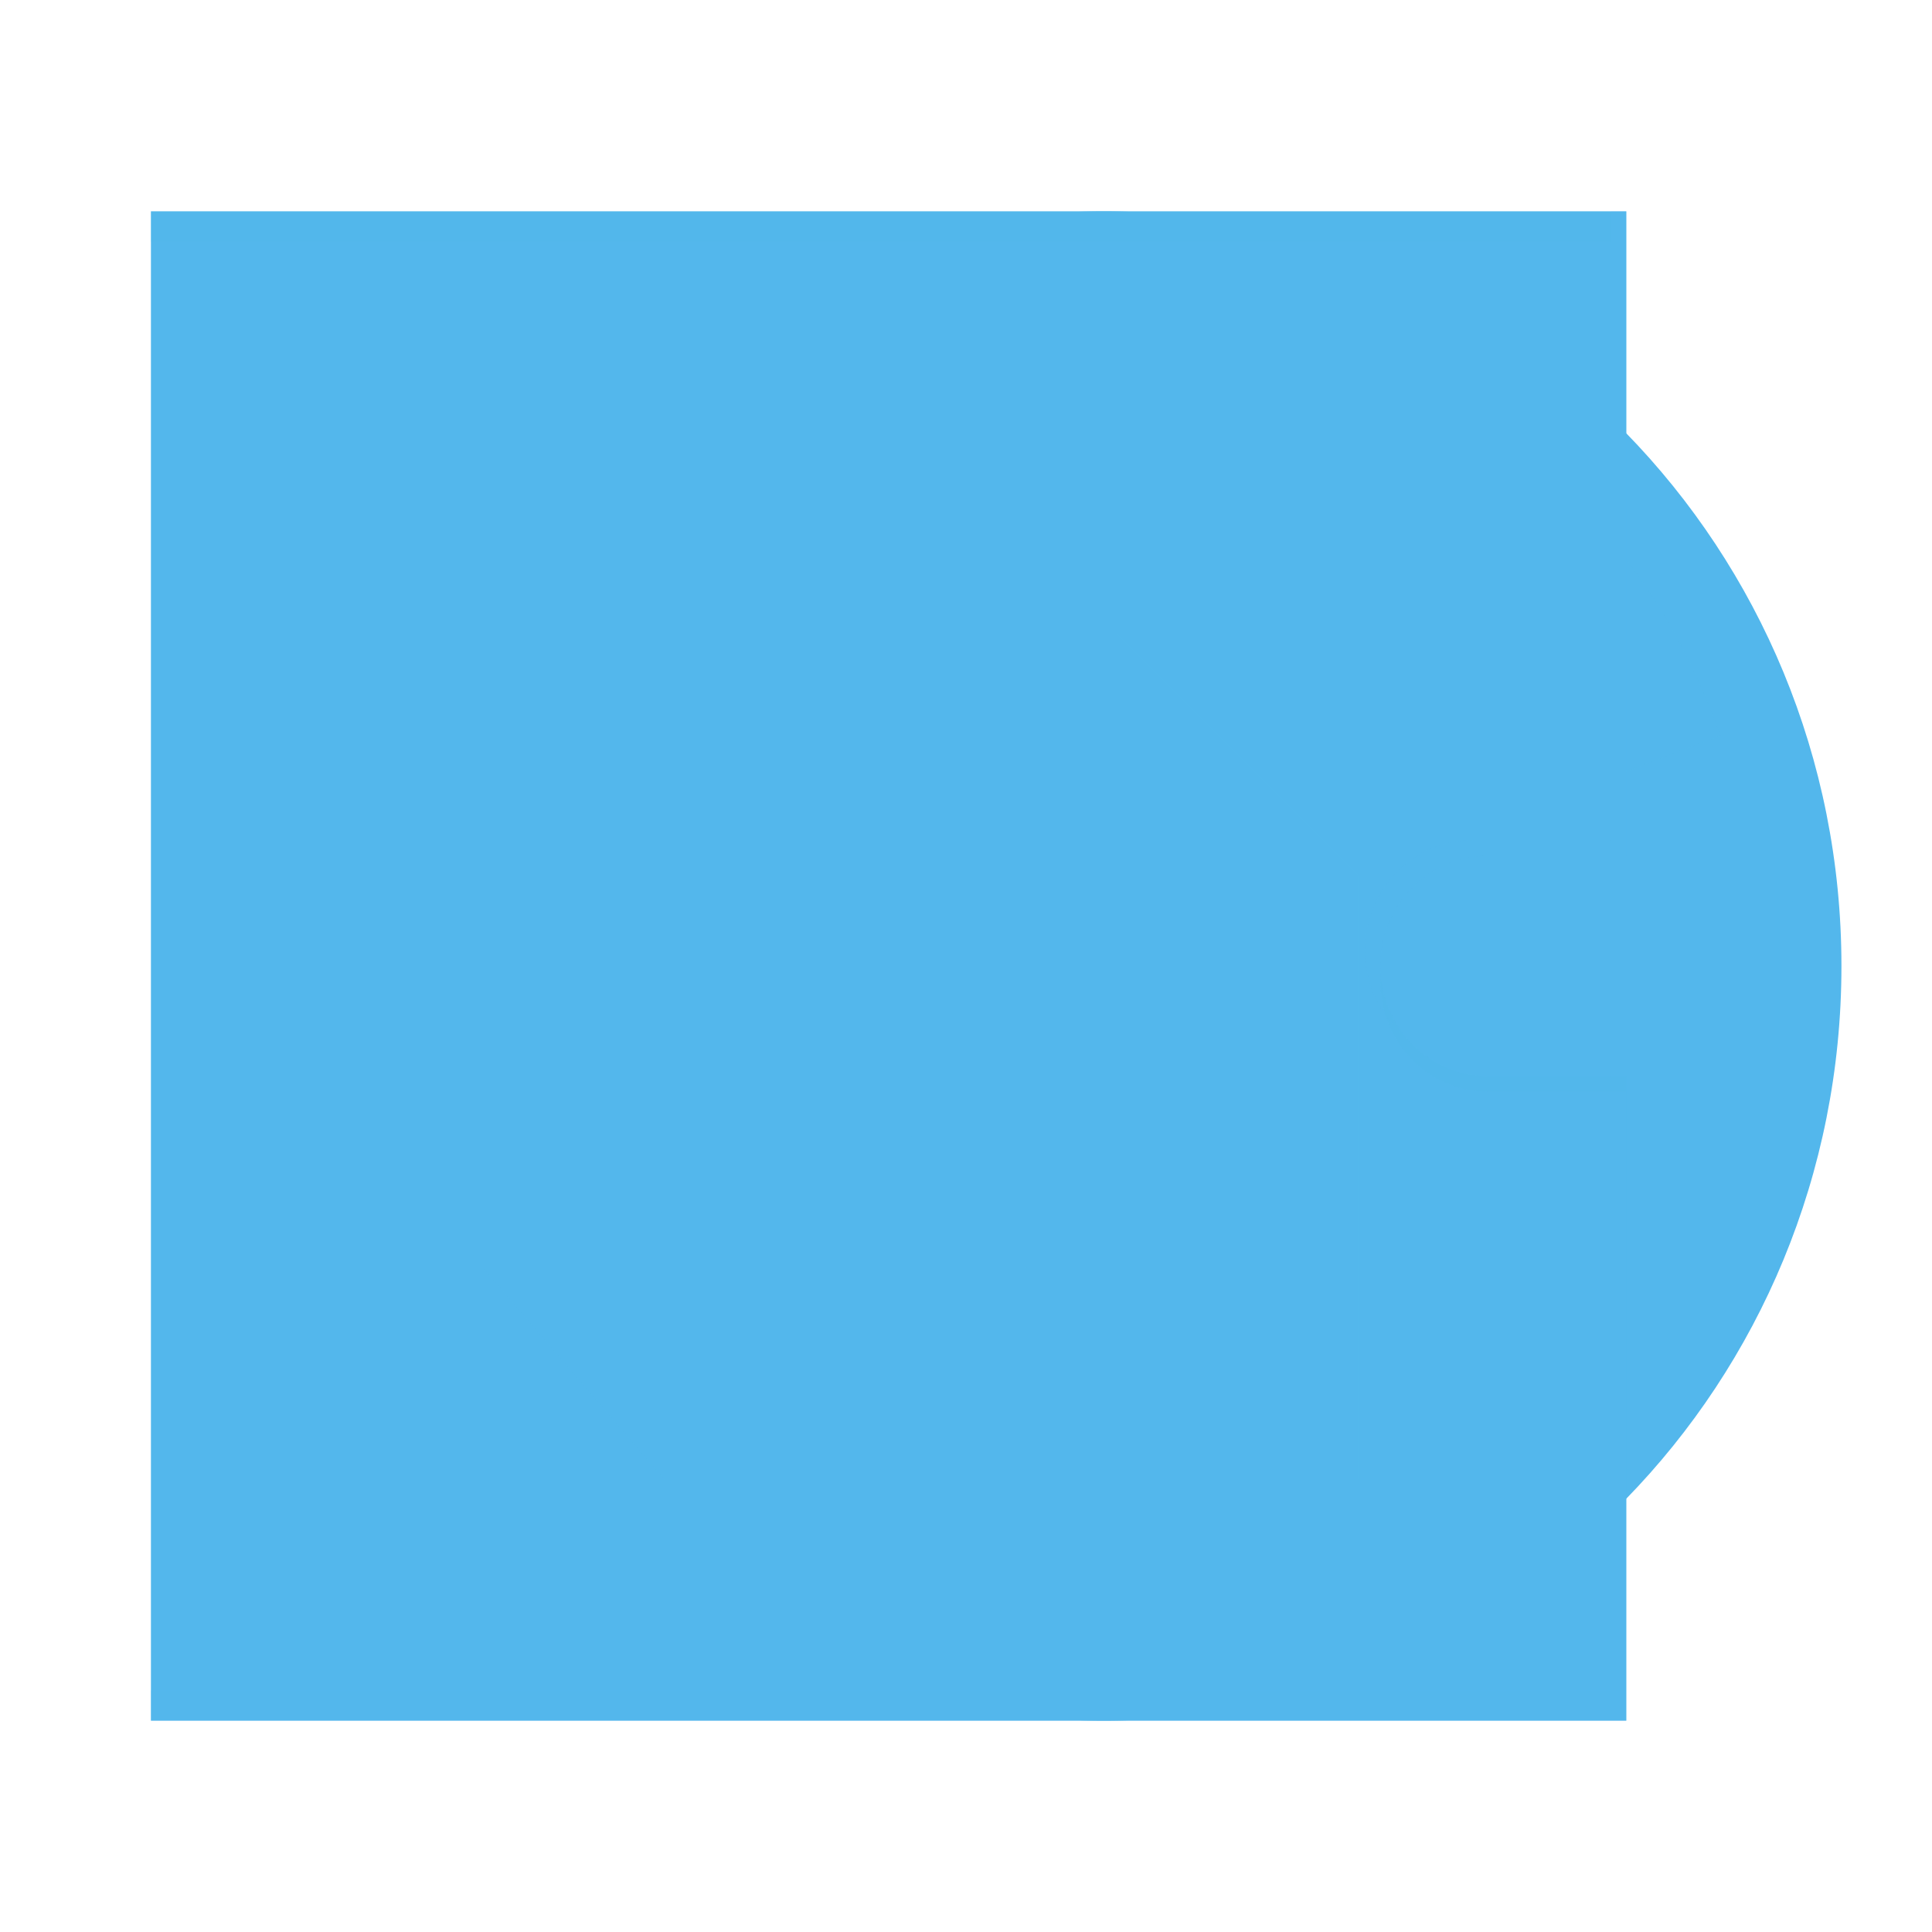
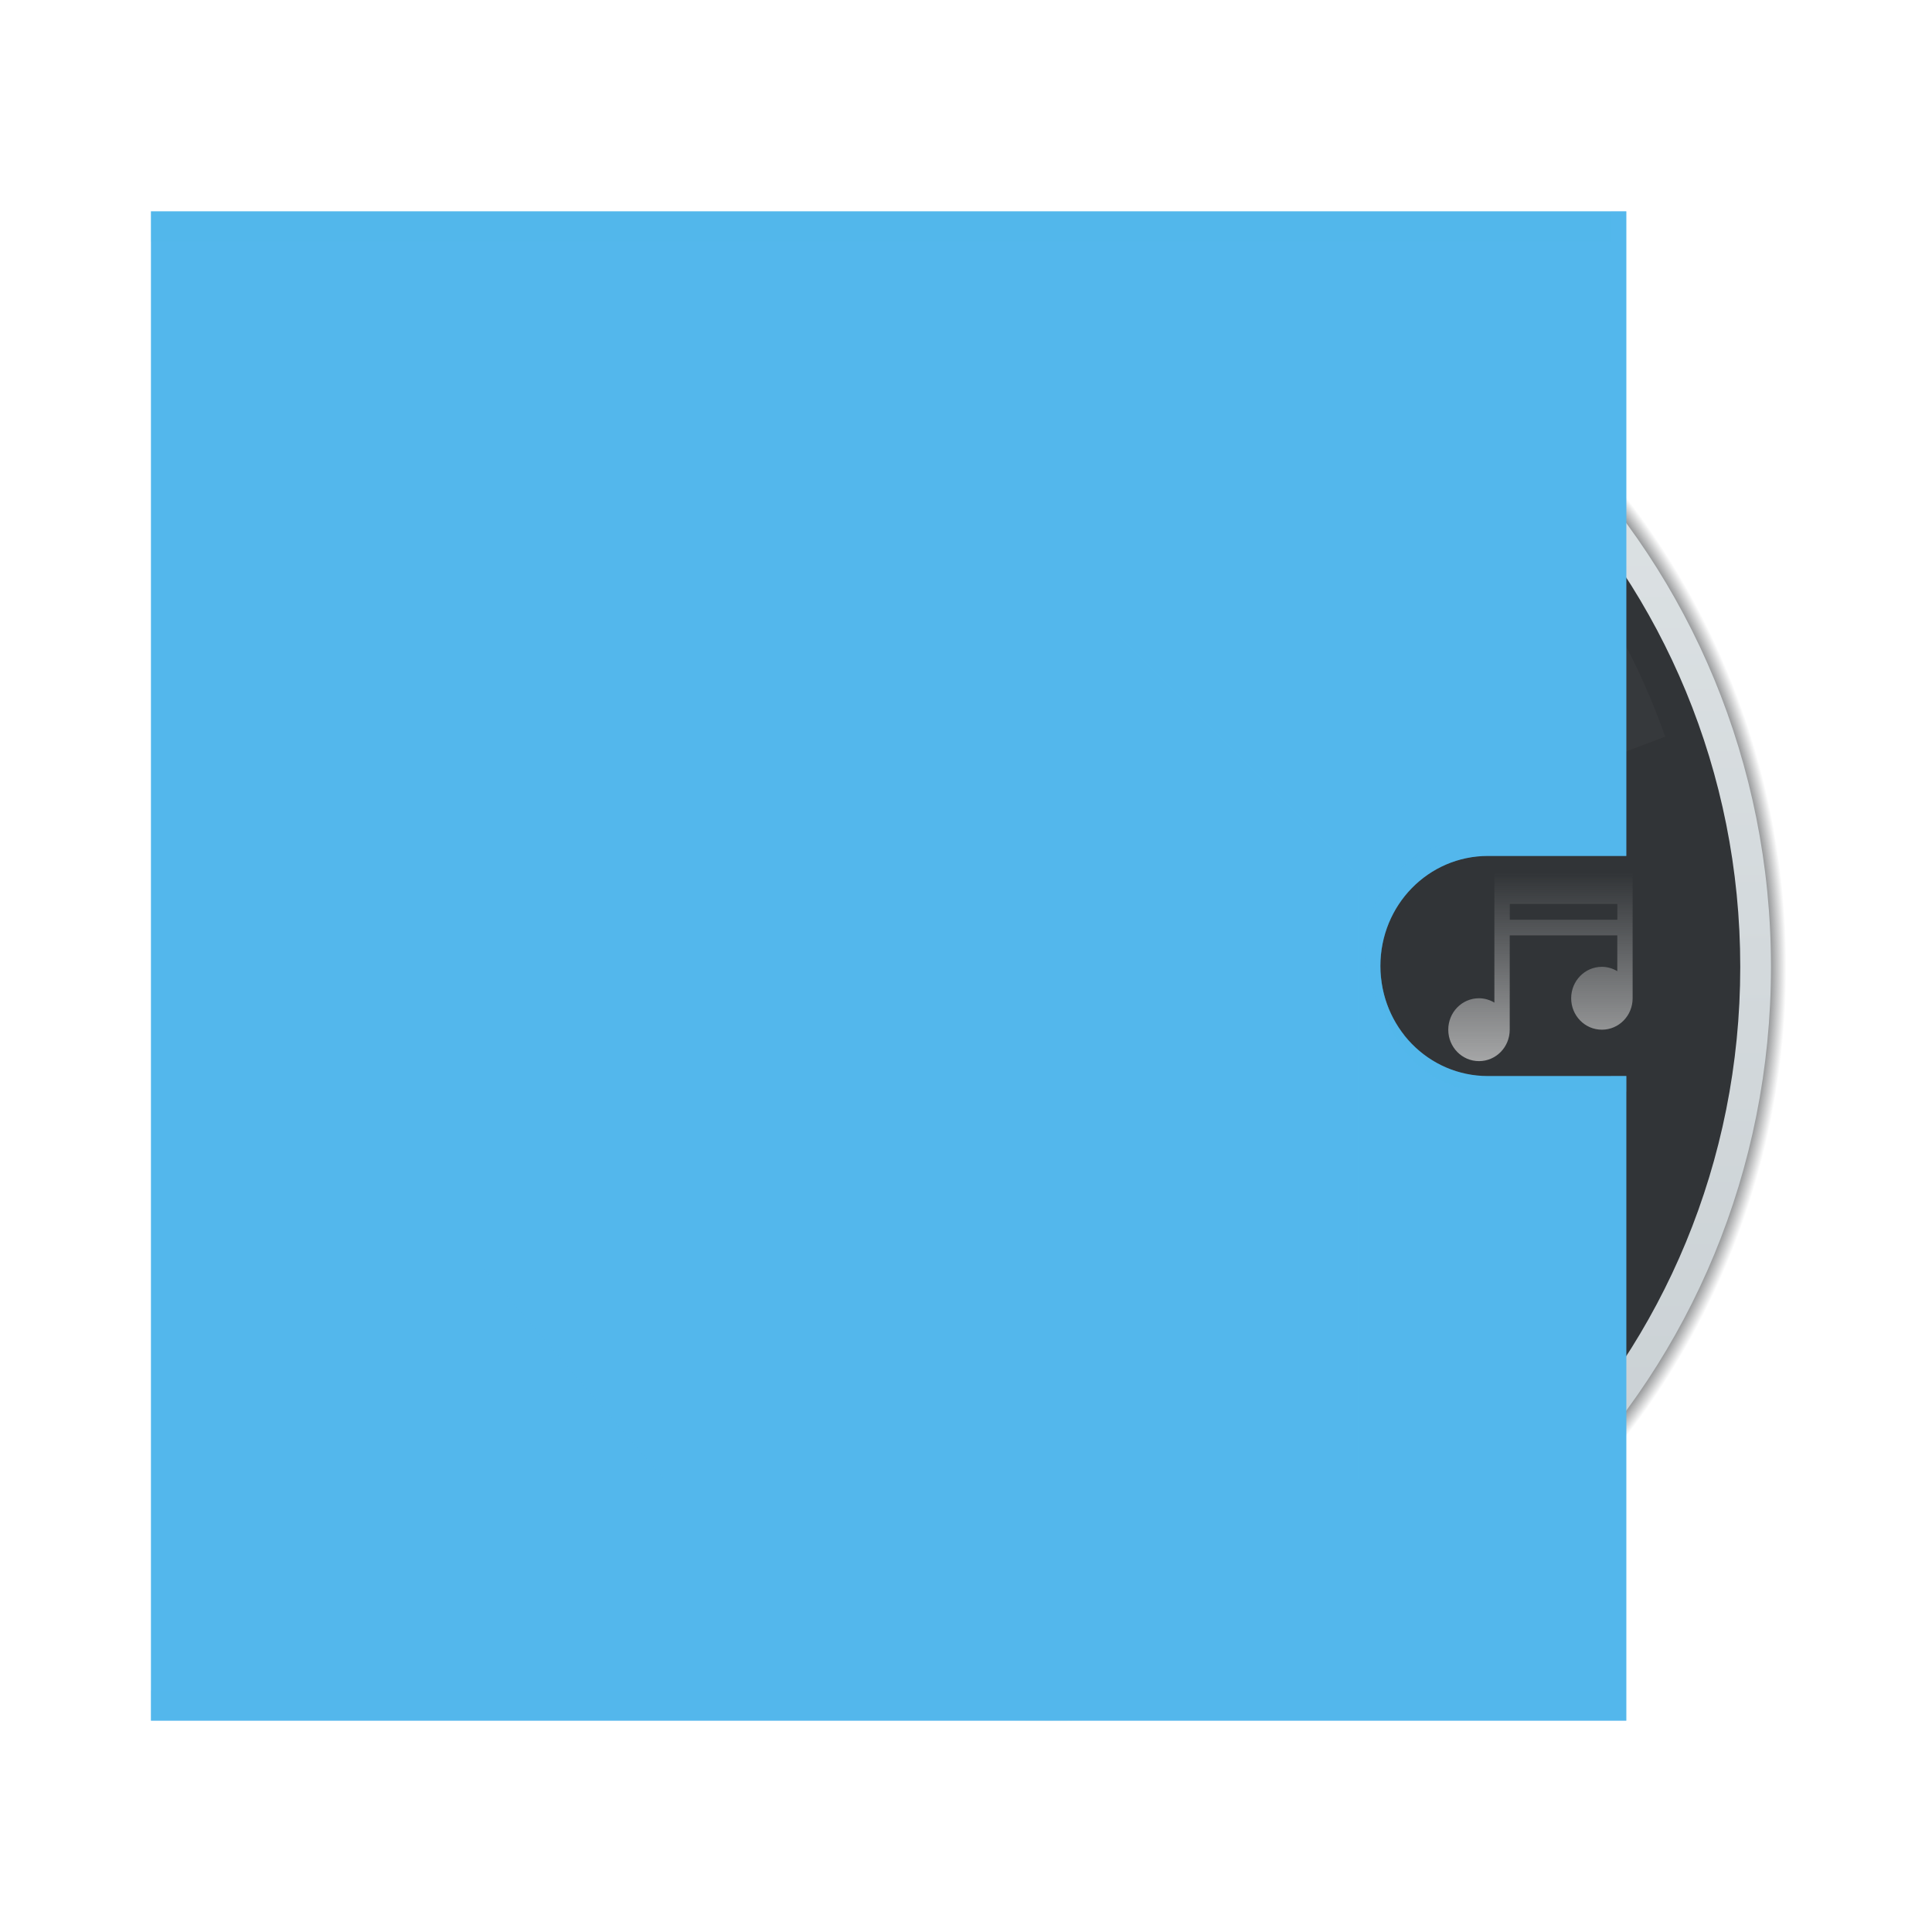
- <svg xmlns="http://www.w3.org/2000/svg" height="64" viewBox="0 0 64 64" width="64">
-   <radialGradient id="a" cx="18.521" cy="280.067" gradientTransform="matrix(1.924123 0 0 1.968504 .927271 -519.3137)" gradientUnits="userSpaceOnUse" r="12.7" color="#53b7ec" fill="#53b7ec" style="">
-     <stop offset="0" stop-color="#313437" />
-     <stop offset=".979" stop-color="#313437" stop-opacity=".498" />
-     <stop offset="1" stop-color="#313437" stop-opacity="0" />
+ <svg xmlns="http://www.w3.org/2000/svg" id="svg63" version="1.1" width="64" viewBox="0 0 64 64" height="64">
+   <defs id="defs67">
+     <radialGradient fill="#53b7ec" color="#53b7ec" r="12.7" gradientUnits="userSpaceOnUse" cy="280.066" cx="21.167" id="a-3">
+       <stop id="stop2-6" stop-color="#313437" offset="0" />
+       <stop id="stop4-7" stop-opacity=".498" stop-color="#313437" offset=".979" />
+       <stop id="stop6-5" stop-opacity="0" stop-color="#313437" offset="1" />
+     </radialGradient>
+     <linearGradient fill="#53b7ec" color="#53b7ec" y2="267.631" y1="292.502" x2="21.696" x1="21.696" gradientUnits="userSpaceOnUse" id="b-3">
+       <stop id="stop9-5" stop-color="#c6cdd1" offset="0" />
+       <stop id="stop11-6" stop-color="#e0e5e7" offset="1" />
+     </linearGradient>
+     <linearGradient fill="#53b7ec" color="#53b7ec" y2="278.479" y1="282.713" x2="29.633" x1="29.633" gradientUnits="userSpaceOnUse" id="c-2">
+       <stop id="stop14-9" stop-color="#ccc" offset="0" />
+       <stop id="stop16-1" stop-opacity="0" stop-color="#ccc" offset="1" />
+     </linearGradient>
+   </defs>
+   <radialGradient style="" fill="#53b7ec" color="#53b7ec" r="12.7" gradientUnits="userSpaceOnUse" gradientTransform="matrix(1.924123 0 0 1.968504 .927271 -519.3137)" cy="280.067" cx="18.521" id="a">
+     <stop id="stop2" stop-color="#313437" offset="0" />
+     <stop id="stop4" stop-opacity=".498" stop-color="#313437" offset=".979" />
+     <stop id="stop6" stop-opacity="0" stop-color="#313437" offset="1" />
  </radialGradient>
-   <linearGradient id="b" gradientTransform="matrix(1.924123 0 0 1.968504 .927275 -519.3123)" gradientUnits="userSpaceOnUse" x1="19.05" x2="19.05" y1="292.502" y2="267.631" color="#53b7ec" fill="#53b7ec" style="">
-     <stop offset="0" stop-color="#c6cdd1" />
-     <stop offset="1" stop-color="#e0e5e7" />
+   <linearGradient style="" fill="#53b7ec" color="#53b7ec" y2="267.631" y1="292.502" x2="19.05" x1="19.05" gradientUnits="userSpaceOnUse" gradientTransform="matrix(1.924123 0 0 1.968504 .927275 -519.3123)" id="b">
+     <stop id="stop9" stop-color="#c6cdd1" offset="0" />
+     <stop id="stop11" stop-color="#e0e5e7" offset="1" />
  </linearGradient>
-   <linearGradient id="c" gradientTransform="matrix(1.924123 0 0 1.968504 -3.145448 -519.3123)" gradientUnits="userSpaceOnUse" x1="6.615" x2="6.615" y1="292.767" y2="267.367" color="#53b7ec" fill="#53b7ec" style="">
-     <stop offset="0" stop-color="#42a603" />
-     <stop offset="1" stop-color="#78da06" />
+   <linearGradient style="" fill="#53b7ec" color="#53b7ec" y2="267.367" y1="292.767" x2="6.615" x1="6.615" gradientUnits="userSpaceOnUse" gradientTransform="matrix(1.924123 0 0 1.968504 -3.145448 -519.3123)" id="c">
+     <stop id="stop14" stop-color="#42a603" offset="0" />
+     <stop id="stop16" stop-color="#78da06" offset="1" />
  </linearGradient>
-   <linearGradient id="d" gradientTransform="matrix(1.27402 -.19577 .10158 1 -605.4433 -414.4088)" gradientUnits="userSpaceOnUse" x1="23.707" x2="37.84" y1="27.762" y2="40.735" color="#53b7ec" fill="#53b7ec" style="">
-     <stop offset="0" stop-color="#ffc35a" />
-     <stop offset="1" stop-color="#faae2a" />
+   <linearGradient style="" fill="#53b7ec" color="#53b7ec" y2="40.735" y1="27.762" x2="37.84" x1="23.707" gradientUnits="userSpaceOnUse" gradientTransform="matrix(1.27402 -.19577 .10158 1 -605.4433 -414.4088)" id="d">
+     <stop id="stop19" stop-color="#ffc35a" offset="0" />
+     <stop id="stop21" stop-color="#faae2a" offset="1" />
  </linearGradient>
-   <linearGradient id="e" gradientUnits="userSpaceOnUse" x1="19.028" x2="32.371" y1="25.425" y2="42.685" color="#53b7ec" fill="#53b7ec" style="">
-     <stop offset="0" stop-color="#292c2f" />
-     <stop offset="1" stop-opacity="0" />
+   <linearGradient style="" fill="#53b7ec" color="#53b7ec" y2="42.685" y1="25.425" x2="32.371" x1="19.028" gradientUnits="userSpaceOnUse" id="e">
+     <stop id="stop24" stop-color="#292c2f" offset="0" />
+     <stop id="stop26" stop-opacity="0" offset="1" />
  </linearGradient>
-   <path d="m36.564 24.708a7.127 7.292 0 0 0 -7.127 7.292 7.127 7.292 0 0 0 7.127 7.292 7.127 7.292 0 0 0 7.127-7.292 7.127 7.292 0 0 0 -7.127-7.292zm0 5.317a1.93 1.975 0 0 1 1.93 1.975 1.93 1.975 0 0 1 -1.93 1.975 1.93 1.975 0 0 1 -1.93-1.975 1.93 1.975 0 0 1 1.93-1.975z" fill-opacity=".157" color="#53b7ec" fill="#53b7ec" style="" />
-   <path d="m36.564 7a24.436 25 0 0 0 -24.436 25 24.436 25 0 0 0 24.436 25 24.436 25 0 0 0 24.436-25 24.436 25 0 0 0 -24.436-25zm0 18.229a6.618 6.771 0 0 1 6.618 6.771 6.618 6.771 0 0 1 -6.618 6.771 6.618 6.771 0 0 1 -6.618-6.771 6.618 6.771 0 0 1 6.618-6.771z" fill="#53b7ec" color="#53b7ec" style="" />
-   <path d="m36.564 7.521a23.927 24.479 0 0 0 -23.927 24.479 23.927 24.479 0 0 0 23.927 24.479 23.927 24.479 0 0 0 23.927-24.479 23.927 24.479 0 0 0 -23.927-24.479zm0 17.708a6.618 6.771 0 0 0 -.558.029 6.618 6.771 0 0 1  .558-.029zm.558.029a6.618 6.771 0 0 1  .341.043 6.618 6.771 0 0 0 -.341-.043zm-1.457.043a6.618 6.771 0 0 0 -.321.049 6.618 6.771 0 0 1  .321-.049zm2.119.049a6.618 6.771 0 0 1  .331.076 6.618 6.771 0 0 0 -.331-.076zm-2.771.076a6.618 6.771 0 0 0 -.302.079 6.618 6.771 0 0 1  .302-.079zm3.405.079a6.618 6.771 0 0 1  .331.112 6.618 6.771 0 0 0 -.331-.112zm-4.038.112a6.618 6.771 0 0 0 -.301.112 6.618 6.771 0 0 1  .301-.112zm4.67.112a6.618 6.771 0 0 1  .303.139 6.618 6.771 0 0 0 -.303-.139zm-5.275.139a6.618 6.771 0 0 0 -.298.148 6.618 6.771 0 0 1  .298-.148zm5.876.148a6.618 6.771 0 0 1  .275.161 6.618 6.771 0 0 0 -.275-.161zm-6.45.161a6.618 6.771 0 0 0 -.296.186 6.618 6.771 0 0 1  .296-.186zm7.022.186a6.618 6.771 0 0 1  .26.19 6.618 6.771 0 0 0 -.26-.19zm-7.578.19a6.618 6.771 0 0 0 -.265.205 6.618 6.771 0 0 1  .265-.205zm8.103.205a6.618 6.771 0 0 1  .256.23 6.618 6.771 0 0 0 -.256-.23zm-8.624.23a6.618 6.771 0 0 0 -.238.226 6.618 6.771 0 0 1  .238-.226zm9.117.226a6.618 6.771 0 0 1  .221.243 6.618 6.771 0 0 0 -.221-.243zm-9.575.243a6.618 6.771 0 0 0 -.225.261 6.618 6.771 0 0 1  .225-.261zm10.021.261a6.618 6.771 0 0 1  .201.272 6.618 6.771 0 0 0 -.201-.272zm-10.446.272a6.618 6.771 0 0 0 -.186.265 6.618 6.771 0 0 1  .186-.265zm10.833.265a6.618 6.771 0 0 1  .182.303 6.618 6.771 0 0 0 -.182-.303zm-11.201.303a6.618 6.771 0 0 0 -.157.282 6.618 6.771 0 0 1  .157-.282zm11.54.282a6.618 6.771 0 0 1  .145.305 6.618 6.771 0 0 0 -.145-.305zm-11.842.305a6.618 6.771 0 0 0 -.136.31 6.618 6.771 0 0 1  .136-.31zm5.994.249a2.545 2.604 0 0 1 2.545 2.604 2.545 2.604 0 0 1 -2.545 2.604 2.545 2.604 0 0 1 -2.545-2.604 2.545 2.604 0 0 1 2.545-2.604zm6.13.061a6.618 6.771 0 0 1  .109.308 6.618 6.771 0 0 0 -.109-.308zm-12.369.308a6.618 6.771 0 0 0 -.109.339 6.618 6.771 0 0 1  .109-.339zm12.588.339a6.618 6.771 0 0 1  .078.309 6.618 6.771 0 0 0 -.078-.309zm-12.775.309a6.618 6.771 0 0 0 -.075.339 6.618 6.771 0 0 1  .075-.339zm12.927.339a6.618 6.771 0 0 1  .048.329 6.618 6.771 0 0 0 -.048-.329zm-13.049.329a6.618 6.771 0 0 0 -.042.349 6.618 6.771 0 0 1  .042-.349zm13.139.349a6.618 6.771 0 0 1  .028.571 6.618 6.771 0 0 0 -.028-.571zm-13.209.571a6.618 6.771 0 0 0  .028.571 6.618 6.771 0 0 1 -.028-.571zm13.209.571a6.618 6.771 0 0 1 -.042.349 6.618 6.771 0 0 0  .042-.349zm-13.139.349a6.618 6.771 0 0 0  .048.329 6.618 6.771 0 0 1 -.048-.329zm13.049.329a6.618 6.771 0 0 1 -.075.339 6.618 6.771 0 0 0  .075-.339zm-12.927.339a6.618 6.771 0 0 0  .078.309 6.618 6.771 0 0 1 -.078-.309zm12.775.309a6.618 6.771 0 0 1 -.109.339 6.618 6.771 0 0 0  .109-.339zm-12.588.339a6.618 6.771 0 0 0  .109.308 6.618 6.771 0 0 1 -.109-.308zm12.369.308a6.618 6.771 0 0 1 -.136.31 6.618 6.771 0 0 0  .136-.31zm-12.124.31a6.618 6.771 0 0 0  .145.305 6.618 6.771 0 0 1 -.145-.305zm11.842.305a6.618 6.771 0 0 1 -.157.282 6.618 6.771 0 0 0  .157-.282zm-11.54.282a6.618 6.771 0 0 0  .182.303 6.618 6.771 0 0 1 -.182-.303zm11.201.303a6.618 6.771 0 0 1 -.186.265 6.618 6.771 0 0 0  .186-.265zm-10.833.265a6.618 6.771 0 0 0  .201.272 6.618 6.771 0 0 1 -.201-.272zm10.446.272a6.618 6.771 0 0 1 -.225.261 6.618 6.771 0 0 0  .225-.261zm-10.021.261a6.618 6.771 0 0 0  .221.243 6.618 6.771 0 0 1 -.221-.243zm9.575.243a6.618 6.771 0 0 1 -.238.226 6.618 6.771 0 0 0  .238-.226zm-9.117.226a6.618 6.771 0 0 0  .256.23 6.618 6.771 0 0 1 -.256-.23zm8.624.23a6.618 6.771 0 0 1 -.265.205 6.618 6.771 0 0 0  .265-.205zm-8.103.205a6.618 6.771 0 0 0  .26.19 6.618 6.771 0 0 1 -.26-.19zm7.578.19a6.618 6.771 0 0 1 -.296.186 6.618 6.771 0 0 0  .296-.186zm-7.022.186a6.618 6.771 0 0 0  .275.161 6.618 6.771 0 0 1 -.275-.161zm6.45.161a6.618 6.771 0 0 1 -.298.148 6.618 6.771 0 0 0  .298-.148zm-5.876.148a6.618 6.771 0 0 0  .303.139 6.618 6.771 0 0 1 -.303-.139zm5.275.139a6.618 6.771 0 0 1 -.301.112 6.618 6.771 0 0 0  .301-.112zm-4.67.112a6.618 6.771 0 0 0  .331.112 6.618 6.771 0 0 1 -.331-.112zm4.038.112a6.618 6.771 0 0 1 -.302.079 6.618 6.771 0 0 0  .302-.079zm-3.405.079a6.618 6.771 0 0 0  .331.076 6.618 6.771 0 0 1 -.331-.076zm2.771.076a6.618 6.771 0 0 1 -.321.049 6.618 6.771 0 0 0  .321-.049zm-2.119.049a6.618 6.771 0 0 0  .341.043 6.618 6.771 0 0 1 -.341-.043zm1.457.043a6.618 6.771 0 0 1 -.558.029 6.618 6.771 0 0 0  .558-.029z" fill="#53b7ec" color="#53b7ec" style="" />
-   <path d="m36.564 8.563a22.909 23.437 0 0 0 -22.909 23.437 22.909 23.437 0 0 0 22.909 23.438 22.909 23.437 0 0 0 22.909-23.438 22.909 23.437 0 0 0 -22.909-23.437zm0 16.667a6.618 6.771 0 0 1 6.618 6.771 6.618 6.771 0 0 1 -6.618 6.771 6.618 6.771 0 0 1 -6.618-6.771 6.618 6.771 0 0 1 6.618-6.771zm0 1.562a5.091 5.208 0 0 0 -5.091 5.208 5.091 5.208 0 0 0 5.091 5.208 5.091 5.208 0 0 0 5.091-5.208 5.091 5.208 0 0 0 -5.091-5.208zm0 2.604a2.545 2.604 0 0 1 2.545 2.604 2.545 2.604 0 0 1 -2.545 2.604 2.545 2.604 0 0 1 -2.545-2.604 2.545 2.604 0 0 1 2.545-2.604z" fill="#53b7ec" color="#53b7ec" style="" />
-   <g fill="#53b7ec" color="#53b7ec" style="">
-     <path d="m47.445 12.717c-1.112-.657-2.26-1.177-3.424-1.613l-3.969 10.979c.567.211 1.125.463 1.666.783.541.319 1.035.687 1.496 1.084l7.309-9.005c-.951-.813-1.966-1.571-3.078-2.228z" />
-     <path d="m25.682 51.283c-1.112-.657-2.127-1.414-3.078-2.228l7.309-9.005c.461.397.955.765 1.496 1.084.541.319 1.099.573 1.666.783l-3.969 10.979c-1.164-.436-2.313-.957-3.424-1.613z" />
-     <g fill-opacity=".198">
-       <path d="m21.174 47.744c-.908-.929-1.696-1.929-2.409-2.966l9.338-6.764c.345.506.729.992 1.171 1.444.442.452.917.845 1.411 1.198l-6.611 9.554c-1.014-.729-1.992-1.536-2.9-2.465z" />
-       <path d="m55.411 20.867c-.642-1.137-1.382-2.176-2.177-3.148l-8.803 7.477c.388.472.748.977 1.06 1.531.312.554.56 1.125.766 1.704l10.731-4.06c-.426-1.191-.935-2.365-1.577-3.503z" />
-       <path d="m17.716 43.133c-.642-1.138-1.151-2.313-1.577-3.503l10.731-4.06c.205.579.453 1.151.766 1.704.312.554.672 1.059 1.06 1.531l-8.803 7.477c-.795-.973-1.535-2.011-2.177-3.148z" />
+   <g transform="matrix(1.924123,0,0,1.968504,-5.988194,-519.2838)" id="g60" style="color:#53b7ec;opacity:1;fill:#53b7ec;stop-opacity:1">
+     <path d="m 21.167,276.362 a 3.704,3.704 0 0 0 -3.704,3.704 3.704,3.704 0 0 0 3.704,3.704 3.704,3.704 0 0 0 3.704,-3.704 3.704,3.704 0 0 0 -3.704,-3.704 z m 0,2.701 a 1.003,1.003 0 0 1 1.003,1.003 1.003,1.003 0 0 1 -1.003,1.003 1.003,1.003 0 0 1 -1.003,-1.003 1.003,1.003 0 0 1 1.003,-1.003 z" fill-opacity=".157" id="path34" />
+     <path d="m 21.167,267.367 a 12.7,12.7 0 0 0 -12.7,12.7 12.7,12.7 0 0 0 12.7,12.7 12.7,12.7 0 0 0 12.7,-12.7 12.7,12.7 0 0 0 -12.7,-12.7 z m 0,9.26 a 3.44,3.44 0 0 1 3.44,3.44 3.44,3.44 0 0 1 -3.44,3.44 3.44,3.44 0 0 1 -3.44,-3.44 3.44,3.44 0 0 1 3.44,-3.44 z" fill="url(#a)" id="path36" style="fill:url(#a-3)" />
+     <path d="M 21.167,267.631 A 12.435,12.435 0 0 0 8.731,280.067 12.435,12.435 0 0 0 21.167,292.502 12.435,12.435 0 0 0 33.602,280.067 12.435,12.435 0 0 0 21.167,267.631 Z m 0,8.996 a 3.44,3.44 0 0 0 -0.29,0.015 3.44,3.44 0 0 1 0.29,-0.015 z m 0.29,0.015 a 3.44,3.44 0 0 1 0.177,0.022 3.44,3.44 0 0 0 -0.177,-0.022 z m -0.757,0.022 a 3.44,3.44 0 0 0 -0.167,0.025 3.44,3.44 0 0 1 0.167,-0.025 z m 1.101,0.025 a 3.44,3.44 0 0 1 0.172,0.039 3.44,3.44 0 0 0 -0.172,-0.039 z m -1.44,0.039 a 3.44,3.44 0 0 0 -0.157,0.04 3.44,3.44 0 0 1 0.157,-0.04 z m 1.769,0.04 a 3.44,3.44 0 0 1 0.172,0.057 3.44,3.44 0 0 0 -0.172,-0.057 z m -2.099,0.057 a 3.44,3.44 0 0 0 -0.157,0.057 3.44,3.44 0 0 1 0.157,-0.057 z m 2.427,0.057 a 3.44,3.44 0 0 1 0.158,0.071 3.44,3.44 0 0 0 -0.158,-0.071 z m -2.741,0.071 a 3.44,3.44 0 0 0 -0.155,0.075 3.44,3.44 0 0 1 0.155,-0.075 z m 3.054,0.075 a 3.44,3.44 0 0 1 0.143,0.082 3.44,3.44 0 0 0 -0.143,-0.082 z m -3.352,0.082 a 3.44,3.44 0 0 0 -0.154,0.095 3.44,3.44 0 0 1 0.154,-0.095 z m 3.649,0.095 a 3.44,3.44 0 0 1 0.135,0.097 3.44,3.44 0 0 0 -0.135,-0.097 z m -3.938,0.097 a 3.44,3.44 0 0 0 -0.138,0.104 3.44,3.44 0 0 1 0.138,-0.104 z m 4.211,0.104 a 3.44,3.44 0 0 1 0.133,0.117 3.44,3.44 0 0 0 -0.133,-0.117 z m -4.482,0.117 a 3.44,3.44 0 0 0 -0.124,0.115 3.44,3.44 0 0 1 0.124,-0.115 z m 4.738,0.115 a 3.44,3.44 0 0 1 0.115,0.124 3.44,3.44 0 0 0 -0.115,-0.124 z m -4.976,0.124 a 3.44,3.44 0 0 0 -0.117,0.133 3.44,3.44 0 0 1 0.117,-0.133 z m 5.208,0.133 a 3.44,3.44 0 0 1 0.104,0.138 3.44,3.44 0 0 0 -0.104,-0.138 z m -5.429,0.138 a 3.44,3.44 0 0 0 -0.097,0.135 3.44,3.44 0 0 1 0.097,-0.135 z m 5.63,0.135 a 3.44,3.44 0 0 1 0.095,0.154 3.44,3.44 0 0 0 -0.095,-0.154 z m -5.821,0.154 a 3.44,3.44 0 0 0 -0.082,0.143 3.44,3.44 0 0 1 0.082,-0.143 z m 5.998,0.143 a 3.44,3.44 0 0 1 0.075,0.155 3.44,3.44 0 0 0 -0.075,-0.155 z m -6.155,0.155 a 3.44,3.44 0 0 0 -0.071,0.158 3.44,3.44 0 0 1 0.071,-0.158 z m 3.115,0.127 a 1.323,1.323 0 0 1 1.323,1.323 1.323,1.323 0 0 1 -1.323,1.323 1.323,1.323 0 0 1 -1.323,-1.323 1.323,1.323 0 0 1 1.323,-1.323 z m 3.186,0.031 a 3.44,3.44 0 0 1 0.057,0.157 3.44,3.44 0 0 0 -0.057,-0.157 z m -6.429,0.157 a 3.44,3.44 0 0 0 -0.057,0.172 3.44,3.44 0 0 1 0.057,-0.172 z m 6.542,0.172 a 3.44,3.44 0 0 1 0.04,0.157 3.44,3.44 0 0 0 -0.04,-0.157 z m -6.639,0.157 a 3.44,3.44 0 0 0 -0.039,0.172 3.44,3.44 0 0 1 0.039,-0.172 z m 6.718,0.172 a 3.44,3.44 0 0 1 0.025,0.167 3.44,3.44 0 0 0 -0.025,-0.167 z m -6.782,0.167 a 3.44,3.44 0 0 0 -0.022,0.177 3.44,3.44 0 0 1 0.022,-0.177 z m 6.829,0.177 a 3.44,3.44 0 0 1 0.014,0.29 3.44,3.44 0 0 0 -0.014,-0.29 z m -6.865,0.29 a 3.44,3.44 0 0 0 0.014,0.29 3.44,3.44 0 0 1 -0.014,-0.29 z m 6.865,0.29 a 3.44,3.44 0 0 1 -0.022,0.177 3.44,3.44 0 0 0 0.022,-0.177 z m -6.829,0.177 a 3.44,3.44 0 0 0 0.025,0.167 3.44,3.44 0 0 1 -0.025,-0.167 z m 6.782,0.167 a 3.44,3.44 0 0 1 -0.039,0.172 3.44,3.44 0 0 0 0.039,-0.172 z m -6.718,0.172 a 3.44,3.44 0 0 0 0.04,0.157 3.44,3.44 0 0 1 -0.04,-0.157 z m 6.639,0.157 a 3.44,3.44 0 0 1 -0.057,0.172 3.44,3.44 0 0 0 0.057,-0.172 z m -6.542,0.172 a 3.44,3.44 0 0 0 0.057,0.157 3.44,3.44 0 0 1 -0.057,-0.157 z m 6.429,0.157 a 3.44,3.44 0 0 1 -0.071,0.158 3.44,3.44 0 0 0 0.071,-0.158 z m -6.301,0.158 a 3.44,3.44 0 0 0 0.075,0.155 3.44,3.44 0 0 1 -0.075,-0.155 z m 6.155,0.155 a 3.44,3.44 0 0 1 -0.082,0.143 3.44,3.44 0 0 0 0.082,-0.143 z m -5.998,0.143 a 3.44,3.44 0 0 0 0.095,0.154 3.44,3.44 0 0 1 -0.095,-0.154 z m 5.821,0.154 a 3.44,3.44 0 0 1 -0.097,0.135 3.44,3.44 0 0 0 0.097,-0.135 z m -5.63,0.135 a 3.44,3.44 0 0 0 0.104,0.138 3.44,3.44 0 0 1 -0.104,-0.138 z m 5.429,0.138 a 3.44,3.44 0 0 1 -0.117,0.133 3.44,3.44 0 0 0 0.117,-0.133 z m -5.208,0.133 a 3.44,3.44 0 0 0 0.115,0.123 3.44,3.44 0 0 1 -0.115,-0.123 z m 4.976,0.123 a 3.44,3.44 0 0 1 -0.124,0.115 3.44,3.44 0 0 0 0.124,-0.115 z m -4.738,0.115 a 3.44,3.44 0 0 0 0.133,0.117 3.44,3.44 0 0 1 -0.133,-0.117 z m 4.482,0.117 a 3.44,3.44 0 0 1 -0.138,0.104 3.44,3.44 0 0 0 0.138,-0.104 z m -4.211,0.104 a 3.44,3.44 0 0 0 0.135,0.097 3.44,3.44 0 0 1 -0.135,-0.097 z m 3.938,0.097 a 3.44,3.44 0 0 1 -0.154,0.095 3.44,3.44 0 0 0 0.154,-0.095 z m -3.649,0.095 a 3.44,3.44 0 0 0 0.143,0.082 3.44,3.44 0 0 1 -0.143,-0.082 z m 3.352,0.082 a 3.44,3.44 0 0 1 -0.155,0.075 3.44,3.44 0 0 0 0.155,-0.075 z m -3.054,0.075 a 3.44,3.44 0 0 0 0.158,0.071 3.44,3.44 0 0 1 -0.158,-0.071 z m 2.741,0.071 a 3.44,3.44 0 0 1 -0.157,0.057 3.44,3.44 0 0 0 0.157,-0.057 z m -2.427,0.057 a 3.44,3.44 0 0 0 0.172,0.057 3.44,3.44 0 0 1 -0.172,-0.057 z m 2.099,0.057 a 3.44,3.44 0 0 1 -0.157,0.04 3.44,3.44 0 0 0 0.157,-0.04 z m -1.769,0.04 a 3.44,3.44 0 0 0 0.172,0.039 3.44,3.44 0 0 1 -0.172,-0.039 z m 1.44,0.039 a 3.44,3.44 0 0 1 -0.167,0.025 3.44,3.44 0 0 0 0.167,-0.025 z m -1.101,0.025 a 3.44,3.44 0 0 0 0.177,0.022 3.44,3.44 0 0 1 -0.177,-0.022 z m 0.757,0.022 a 3.44,3.44 0 0 1 -0.29,0.015 3.44,3.44 0 0 0 0.29,-0.015 z" fill="url(#b)" id="path38" style="fill:url(#b-3)" />
+     <path d="M 21.167,268.16 A 11.906,11.906 0 0 0 9.26,280.067 11.906,11.906 0 0 0 21.167,291.973 11.906,11.906 0 0 0 33.073,280.067 11.906,11.906 0 0 0 21.167,268.16 Z m 0,8.467 a 3.44,3.44 0 0 1 3.44,3.44 3.44,3.44 0 0 1 -3.44,3.44 3.44,3.44 0 0 1 -3.44,-3.44 3.44,3.44 0 0 1 3.44,-3.44 z m 0,0.794 a 2.646,2.646 0 0 0 -2.646,2.646 2.646,2.646 0 0 0 2.646,2.646 2.646,2.646 0 0 0 2.646,-2.646 2.646,2.646 0 0 0 -2.646,-2.646 z m 0,1.323 a 1.323,1.323 0 0 1 1.323,1.323 1.323,1.323 0 0 1 -1.323,1.323 1.323,1.323 0 0 1 -1.323,-1.323 1.323,1.323 0 0 1 1.323,-1.323 z" fill="#313437" id="path40" />
+     <path d="m 28.84,278.479 v 0.529 1.66 c -0.078,-0.045 -0.168,-0.073 -0.265,-0.073 -0.293,0 -0.529,0.236 -0.529,0.529 0,0.293 0.236,0.529 0.529,0.529 0.293,0 0.529,-0.236 0.529,-0.529 v -1.587 h 1.852 v 0.602 c -0.078,-0.045 -0.168,-0.073 -0.265,-0.073 -0.293,0 -0.529,0.236 -0.529,0.529 0,0.293 0.236,0.529 0.529,0.529 0.293,0 0.529,-0.236 0.529,-0.529 v -2.117 h -2.381 z m 0.265,0.529 h 1.852 v 0.265 h -1.852 z" fill="url(#c)" id="path42" style="fill:url(#c-2)" />
+     <g fill="#4c5053" id="g56">
+       <path d="m 26.822,270.271 c -0.578,-0.334 -1.175,-0.598 -1.78,-0.819 l -2.063,5.577 c 0.294,0.107 0.585,0.235 0.866,0.398 0.281,0.162 0.538,0.349 0.777,0.551 l 3.799,-4.575 c -0.494,-0.413 -1.022,-0.798 -1.6,-1.132 z" id="path44" />
+       <path d="m 15.511,289.862 c -0.578,-0.334 -1.105,-0.718 -1.6,-1.132 l 3.799,-4.575 c 0.24,0.202 0.496,0.389 0.777,0.551 0.281,0.162 0.571,0.291 0.866,0.398 l -2.063,5.577 c -0.605,-0.221 -1.202,-0.486 -1.78,-0.819 z" id="path46" />
+       <g fill-opacity=".198" id="g54">
+         <path d="m 13.169,288.065 c -0.472,-0.472 -0.882,-0.98 -1.252,-1.507 l 4.853,-3.436 c 0.179,0.257 0.379,0.504 0.608,0.733 0.23,0.23 0.477,0.429 0.733,0.608 l -3.436,4.853 c -0.527,-0.37 -1.035,-0.78 -1.507,-1.252 z" id="path48" />
+         <path d="m 30.962,274.411 c -0.334,-0.578 -0.718,-1.105 -1.132,-1.599 l -4.575,3.799 c 0.202,0.24 0.389,0.496 0.551,0.778 0.162,0.281 0.291,0.571 0.398,0.866 l 5.577,-2.063 c -0.221,-0.605 -0.486,-1.202 -0.819,-1.78 z" id="path50" />
+         <path d="m 11.371,285.722 c -0.334,-0.578 -0.598,-1.175 -0.819,-1.78 l 5.577,-2.063 c 0.107,0.294 0.236,0.585 0.398,0.866 0.162,0.281 0.349,0.538 0.551,0.778 l -4.575,3.799 c -0.413,-0.494 -0.798,-1.022 -1.132,-1.599 z" id="path52" />
+       </g>
    </g>
+     <path d="M 80,52 A 12,12 0 0 0 68,64 12,12 0 0 0 80,76 12,12 0 0 0 92,64 12,12 0 0 0 80,52 Z m 0,1 A 11,11 0 0 1 91,64 11,11 0 0 1 80,75 11,11 0 0 1 69,64 11,11 0 0 1 80,53 Z" fill-opacity=".078" transform="matrix(0.2645833,0,0,0.2645833,-1e-6,263.1333)" id="path58" />
  </g>
-   <path d="m36.564 25.75a6.109 6.25 0 0 0 -6.109 6.25 6.109 6.25 0 0 0 6.109 6.25 6.109 6.25 0 0 0 6.109-6.25 6.109 6.25 0 0 0 -6.109-6.25zm0 .521a5.6 5.729 0 0 1 5.6 5.729 5.6 5.729 0 0 1 -5.6 5.729 5.6 5.729 0 0 1 -5.6-5.729 5.6 5.729 0 0 1 5.6-5.729z" fill-opacity=".078" color="#53b7ec" fill="#53b7ec" style="" />
-   <path d="m5 7v50h48.873v-21.354h-4.582c-1.974 0-3.564-1.626-3.564-3.646 0-2.02 1.589-3.646 3.564-3.646h4.582v-21.354h-48.873z" fill="#53b7ec" color="#53b7ec" style="" />
-   <path d="m53.364 7v20.833h-4.582c-1.974 0-3.564 1.626-3.564 3.646 0 1.143.51 2.159 1.31 2.827-.501-.628-.8-1.429-.8-2.306 0-2.02 1.589-3.646 3.564-3.646h4.582v-21.354zm0 28.646v20.354h-48.364l-0 1h48.873v-21.354z" fill-opacity=".314" color="#53b7ec" fill="#53b7ec" style="" />
-   <path d="m5 7.0 0 1h48.364v-1zm40.74 25.26c-.006.086-.013.172-.013.26 0 2.02 1.589 3.646 3.564 3.646h4.582v-.521h-4.582c-1.888 0-3.42-1.489-3.551-3.385z" fill="#53b7ec" fill-opacity=".235" color="#53b7ec" style="" />
-   <path d="m37 21 8 8v20h-23l-6-7 6-3 10 10h9l-10-10 6-4z" fill="#53b7ec" fill-rule="evenodd" opacity=".2" color="#53b7ec" style="" />
-   <path d="m21 21v16.05c-.635-.648-1.517-1.053-2.5-1.053-1.939 0-3.5 1.561-3.5 3.5s1.561 3.5 3.5 3.5c1.905 0 3.437-1.509 3.49-3.4h.01v-13.6h14v8.05c-.635-.648-1.517-1.053-2.5-1.053-1.939 0-3.5 1.561-3.5 3.5s1.561 3.5 3.5 3.5 3.5-1.561 3.5-3.5v-15.5h-15zm1 2h14v2h-14z" fill="#53b7ec" color="#53b7ec" style="" />
+   <path id="path29" style="" fill="#53b7ec" color="#53b7ec" fill-opacity=".157" d="m36.564 24.708a7.127 7.292 0 0 0 -7.127 7.292 7.127 7.292 0 0 0 7.127 7.292 7.127 7.292 0 0 0 7.127-7.292 7.127 7.292 0 0 0 -7.127-7.292zm0 5.317a1.93 1.975 0 0 1 1.93 1.975 1.93 1.975 0 0 1 -1.93 1.975 1.93 1.975 0 0 1 -1.93-1.975 1.93 1.975 0 0 1 1.93-1.975z" />
+   <path id="path51" style="" fill="#53b7ec" color="#53b7ec" fill-opacity=".078" d="m36.564 25.75a6.109 6.25 0 0 0 -6.109 6.25 6.109 6.25 0 0 0 6.109 6.25 6.109 6.25 0 0 0 6.109-6.25 6.109 6.25 0 0 0 -6.109-6.25zm0 .521a5.6 5.729 0 0 1 5.6 5.729 5.6 5.729 0 0 1 -5.6 5.729 5.6 5.729 0 0 1 -5.6-5.729 5.6 5.729 0 0 1 5.6-5.729z" />
+   <path id="path53" style="" color="#53b7ec" fill="#53b7ec" d="m5 7v50h48.873v-21.354h-4.582c-1.974 0-3.564-1.626-3.564-3.646 0-2.02 1.589-3.646 3.564-3.646h4.582v-21.354h-48.873z" />
+   <path id="path55" style="" fill="#53b7ec" color="#53b7ec" fill-opacity=".314" d="m53.364 7v20.833h-4.582c-1.974 0-3.564 1.626-3.564 3.646 0 1.143.51 2.159 1.31 2.827-.501-.628-.8-1.429-.8-2.306 0-2.02 1.589-3.646 3.564-3.646h4.582v-21.354zm0 28.646v20.354h-48.364l-0 1h48.873v-21.354z" />
+   <path id="path57" style="" color="#53b7ec" fill-opacity=".235" fill="#53b7ec" d="m5 7.0 0 1h48.364v-1zm40.74 25.26c-.006.086-.013.172-.013.26 0 2.02 1.589 3.646 3.564 3.646h4.582v-.521h-4.582c-1.888 0-3.42-1.489-3.551-3.385z" />
+   <path id="path59" style="" color="#53b7ec" opacity=".2" fill-rule="evenodd" fill="#53b7ec" d="m37 21 8 8v20h-23l-6-7 6-3 10 10h9l-10-10 6-4z" />
+   <path id="path61" style="" color="#53b7ec" fill="#53b7ec" d="m21 21v16.05c-.635-.648-1.517-1.053-2.5-1.053-1.939 0-3.5 1.561-3.5 3.5s1.561 3.5 3.5 3.5c1.905 0 3.437-1.509 3.49-3.4h.01v-13.6h14v8.05c-.635-.648-1.517-1.053-2.5-1.053-1.939 0-3.5 1.561-3.5 3.5s1.561 3.5 3.5 3.5 3.5-1.561 3.5-3.5v-15.5h-15zm1 2h14v2h-14z" />
</svg>
